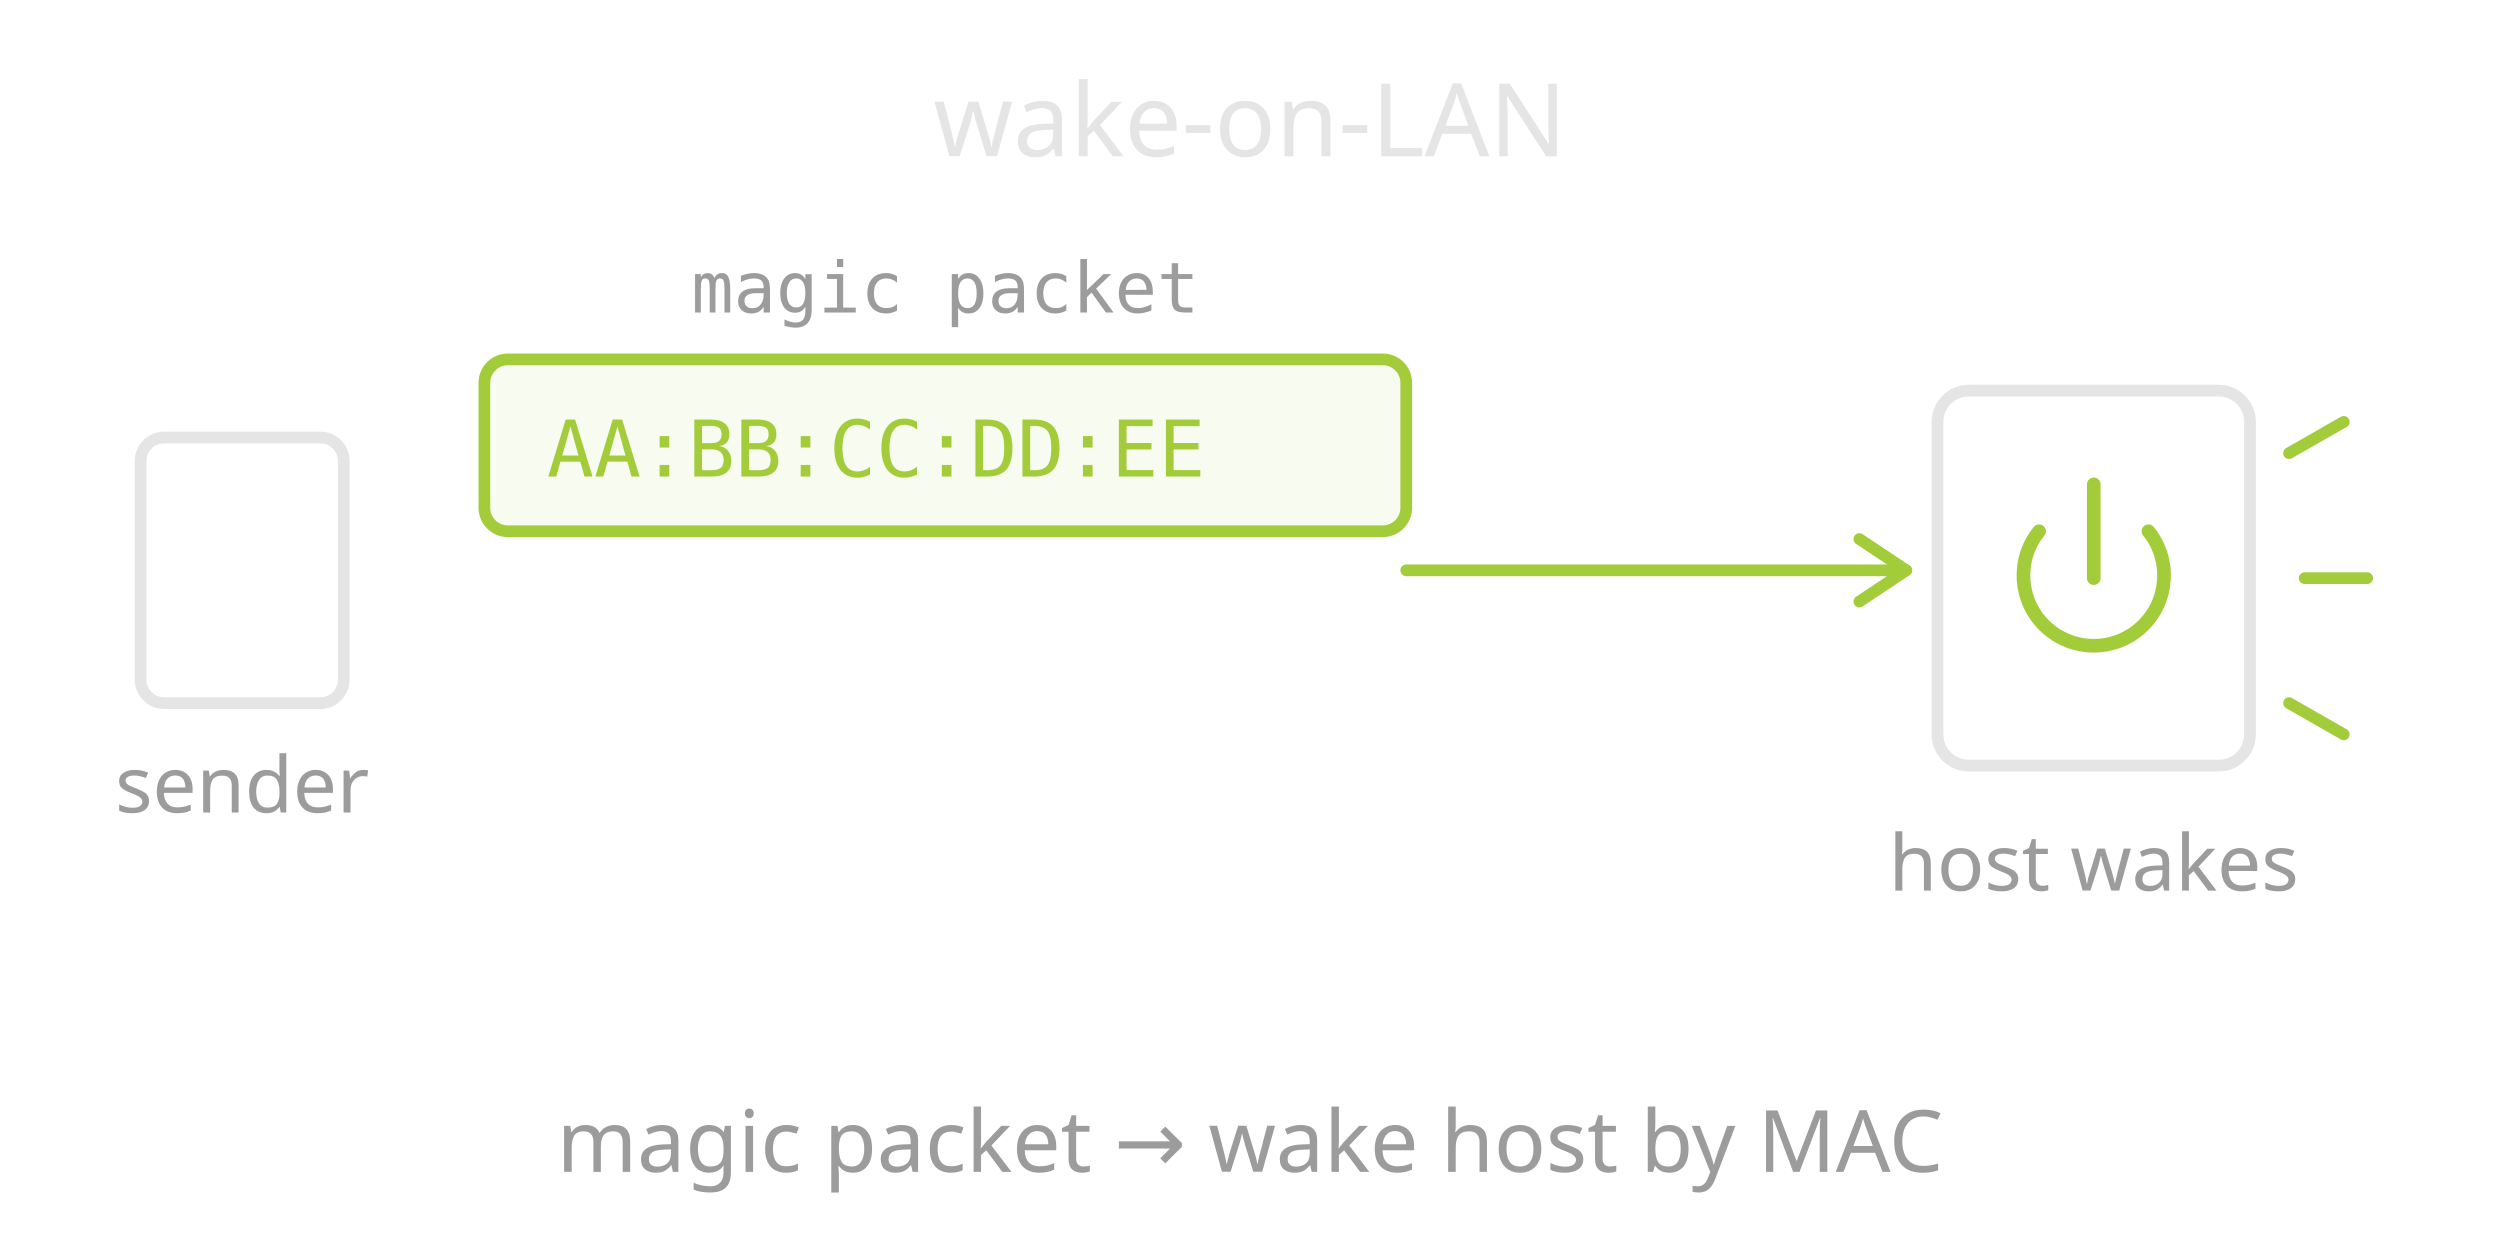
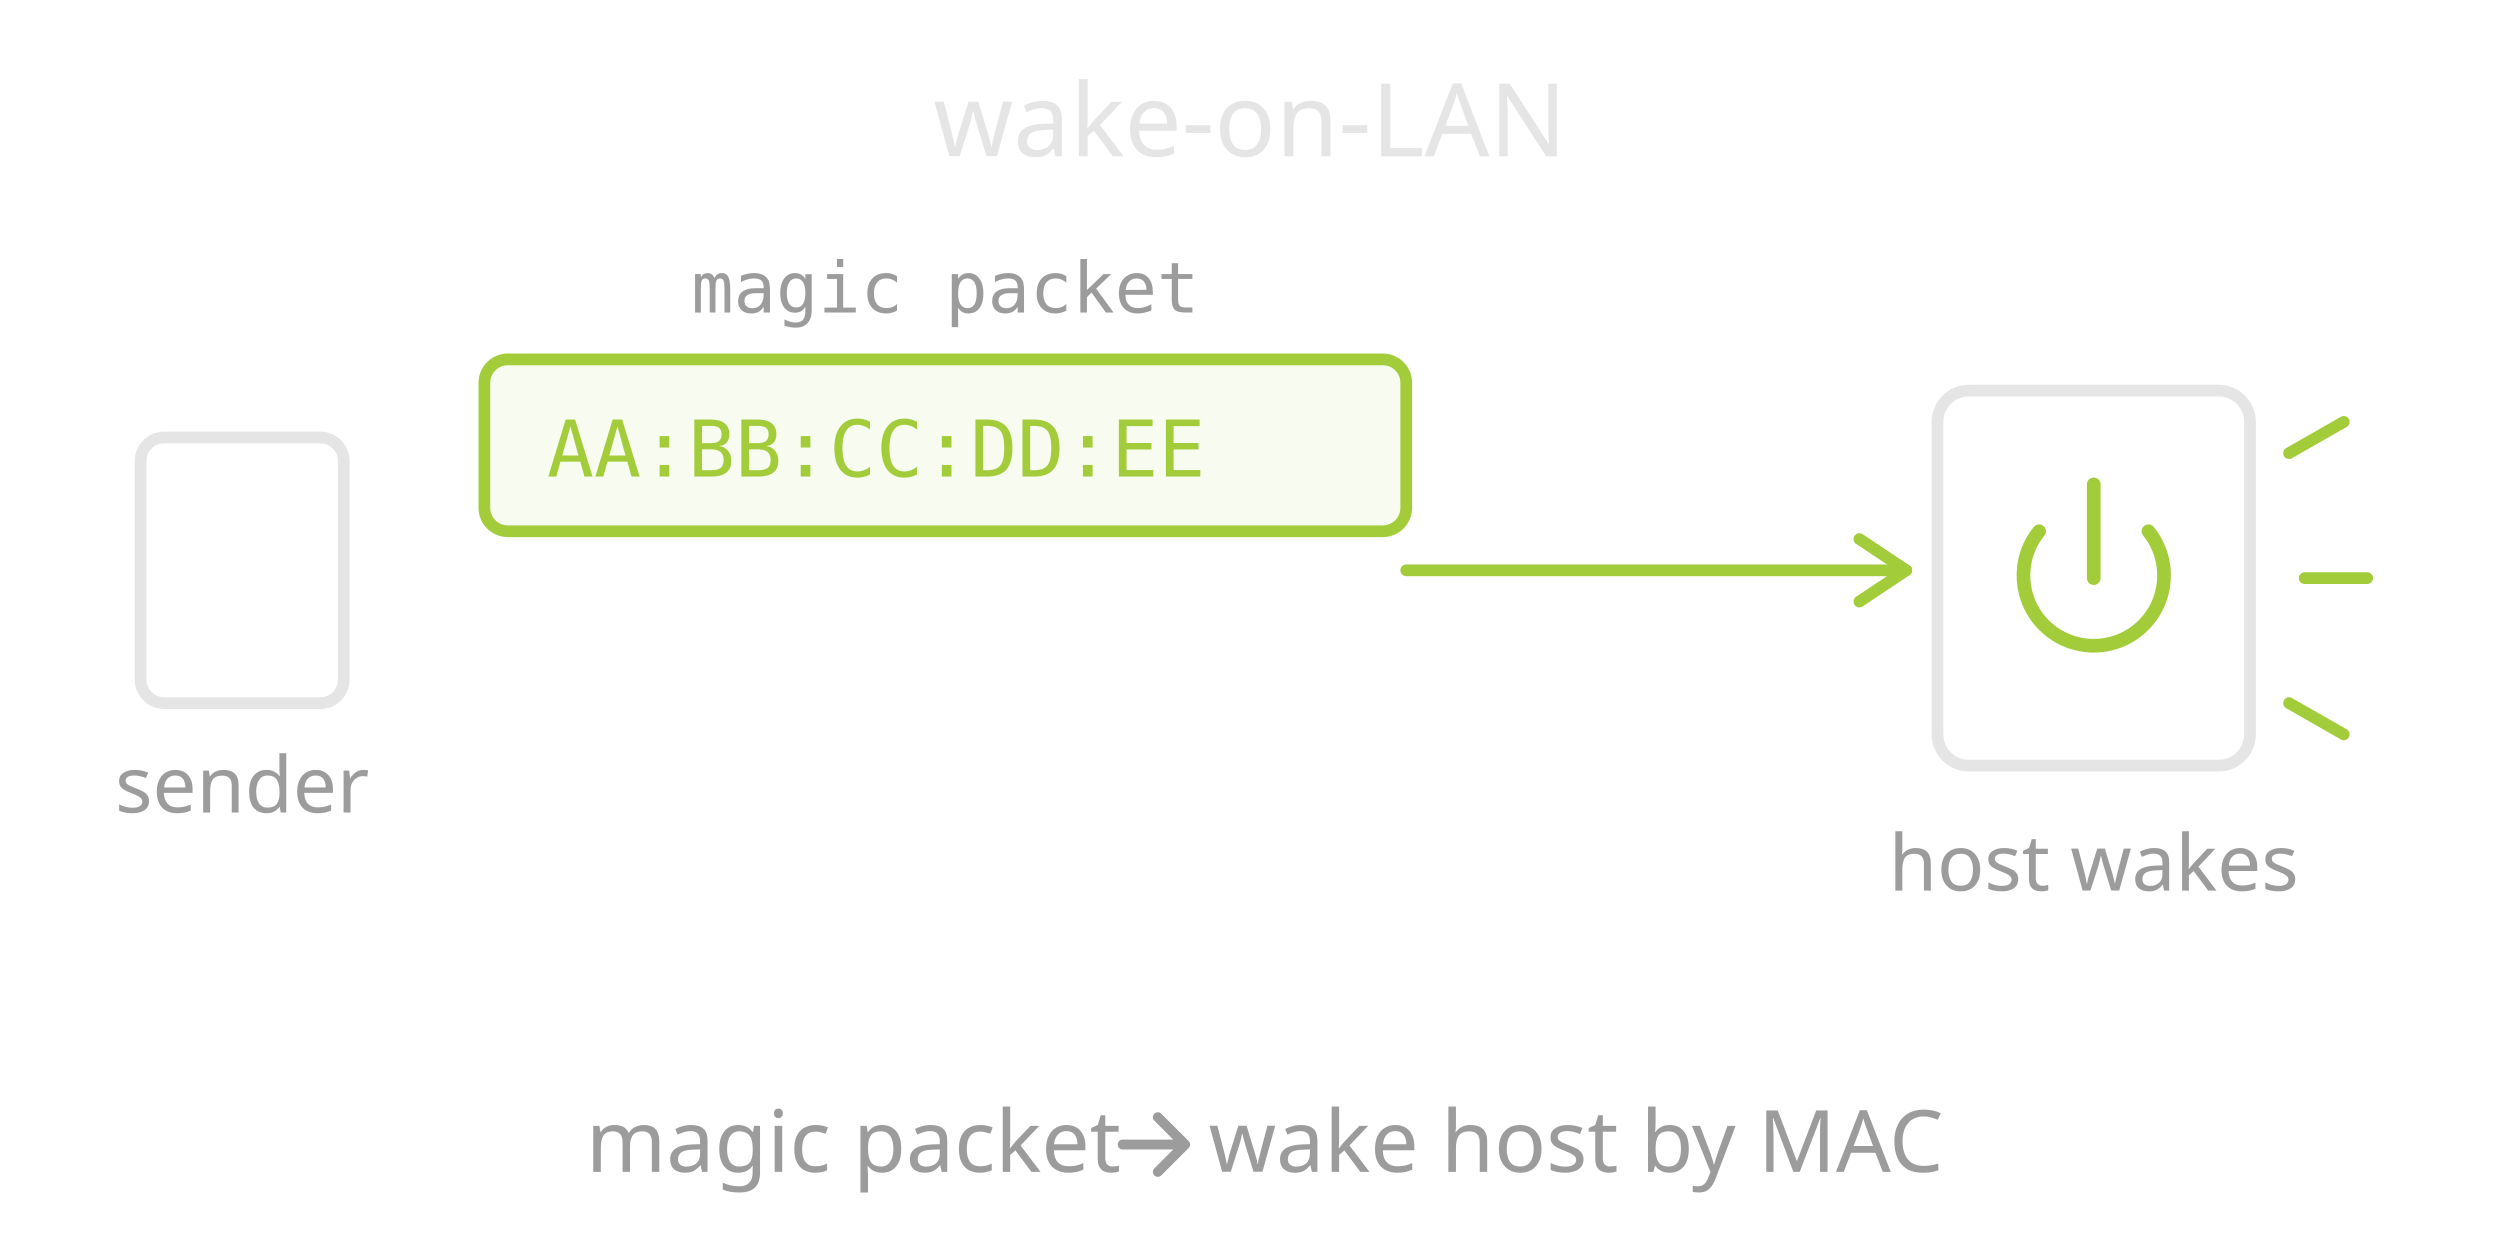
<svg xmlns="http://www.w3.org/2000/svg" viewBox="0 0 320 160" fill="none" font-family="IBM Plex Sans, sans-serif">
  <rect x="18" y="56" width="26" height="34" rx="3" stroke="#E5E5E5" stroke-width="1.5" />
  <text x="31" y="104" fill="#9C9C9C" font-size="10" font-weight="500" text-anchor="middle">sender</text>
  <rect x="62" y="46" width="118" height="22" rx="3" stroke="#A2CC3A" stroke-width="1.5" />
  <rect x="62" y="46" width="118" height="22" rx="3" fill="#A2CC3A" fill-opacity="0.08" />
  <text x="70" y="61" fill="#A2CC3A" font-size="10" font-weight="500" font-family="DM Mono, monospace">AA:BB:CC:DD:EE</text>
  <text x="121" y="40" fill="#9C9C9C" font-size="9" font-weight="500" text-anchor="middle" font-family="DM Mono, monospace">magic packet</text>
  <g stroke="#A2CC3A" stroke-width="1.5" stroke-linecap="round" stroke-linejoin="round">
    <line x1="180" y1="73" x2="244" y2="73" />
    <path d="M238 69 L244 73 L238 77" />
  </g>
  <rect x="248" y="50" width="40" height="48" rx="4" stroke="#E5E5E5" stroke-width="1.5" />
  <g stroke="#A2CC3A" stroke-width="1.75" stroke-linecap="round">
    <line x1="268" y1="62" x2="268" y2="74" />
    <path d="M261 68 A 9 9 0 1 0 275 68" />
  </g>
  <g stroke="#A2CC3A" stroke-width="1.5" stroke-linecap="round">
    <line x1="293" y1="58" x2="300" y2="54" />
    <line x1="295" y1="74" x2="303" y2="74" />
    <line x1="293" y1="90" x2="300" y2="94" />
  </g>
  <text x="268" y="114" fill="#9C9C9C" font-size="10" font-weight="500" text-anchor="middle">host wakes</text>
  <text x="160" y="20" fill="#E5E5E5" font-size="13" font-weight="500" text-anchor="middle">wake-on-LAN</text>
-   <text x="160" y="150" fill="#9C9C9C" font-size="11" font-weight="500" text-anchor="middle">magic packet → wake host by MAC</text>
+   <text fill="#9C9C9C" font-size="11" font-weight="500" x="75.0" y="150.0" text-anchor="start">magic packet</text>
+   <path d="M143.7 146.5 H151.7 M148.2 143.0 L151.7 146.5 L148.2 150.0" fill="none" stroke="#9C9C9C" stroke-width="1.265" stroke-linecap="round" stroke-linejoin="round" />
+   <text fill="#9C9C9C" font-size="11" font-weight="500" x="154.7" y="150.0" text-anchor="start">wake host by MAC</text>
</svg>
